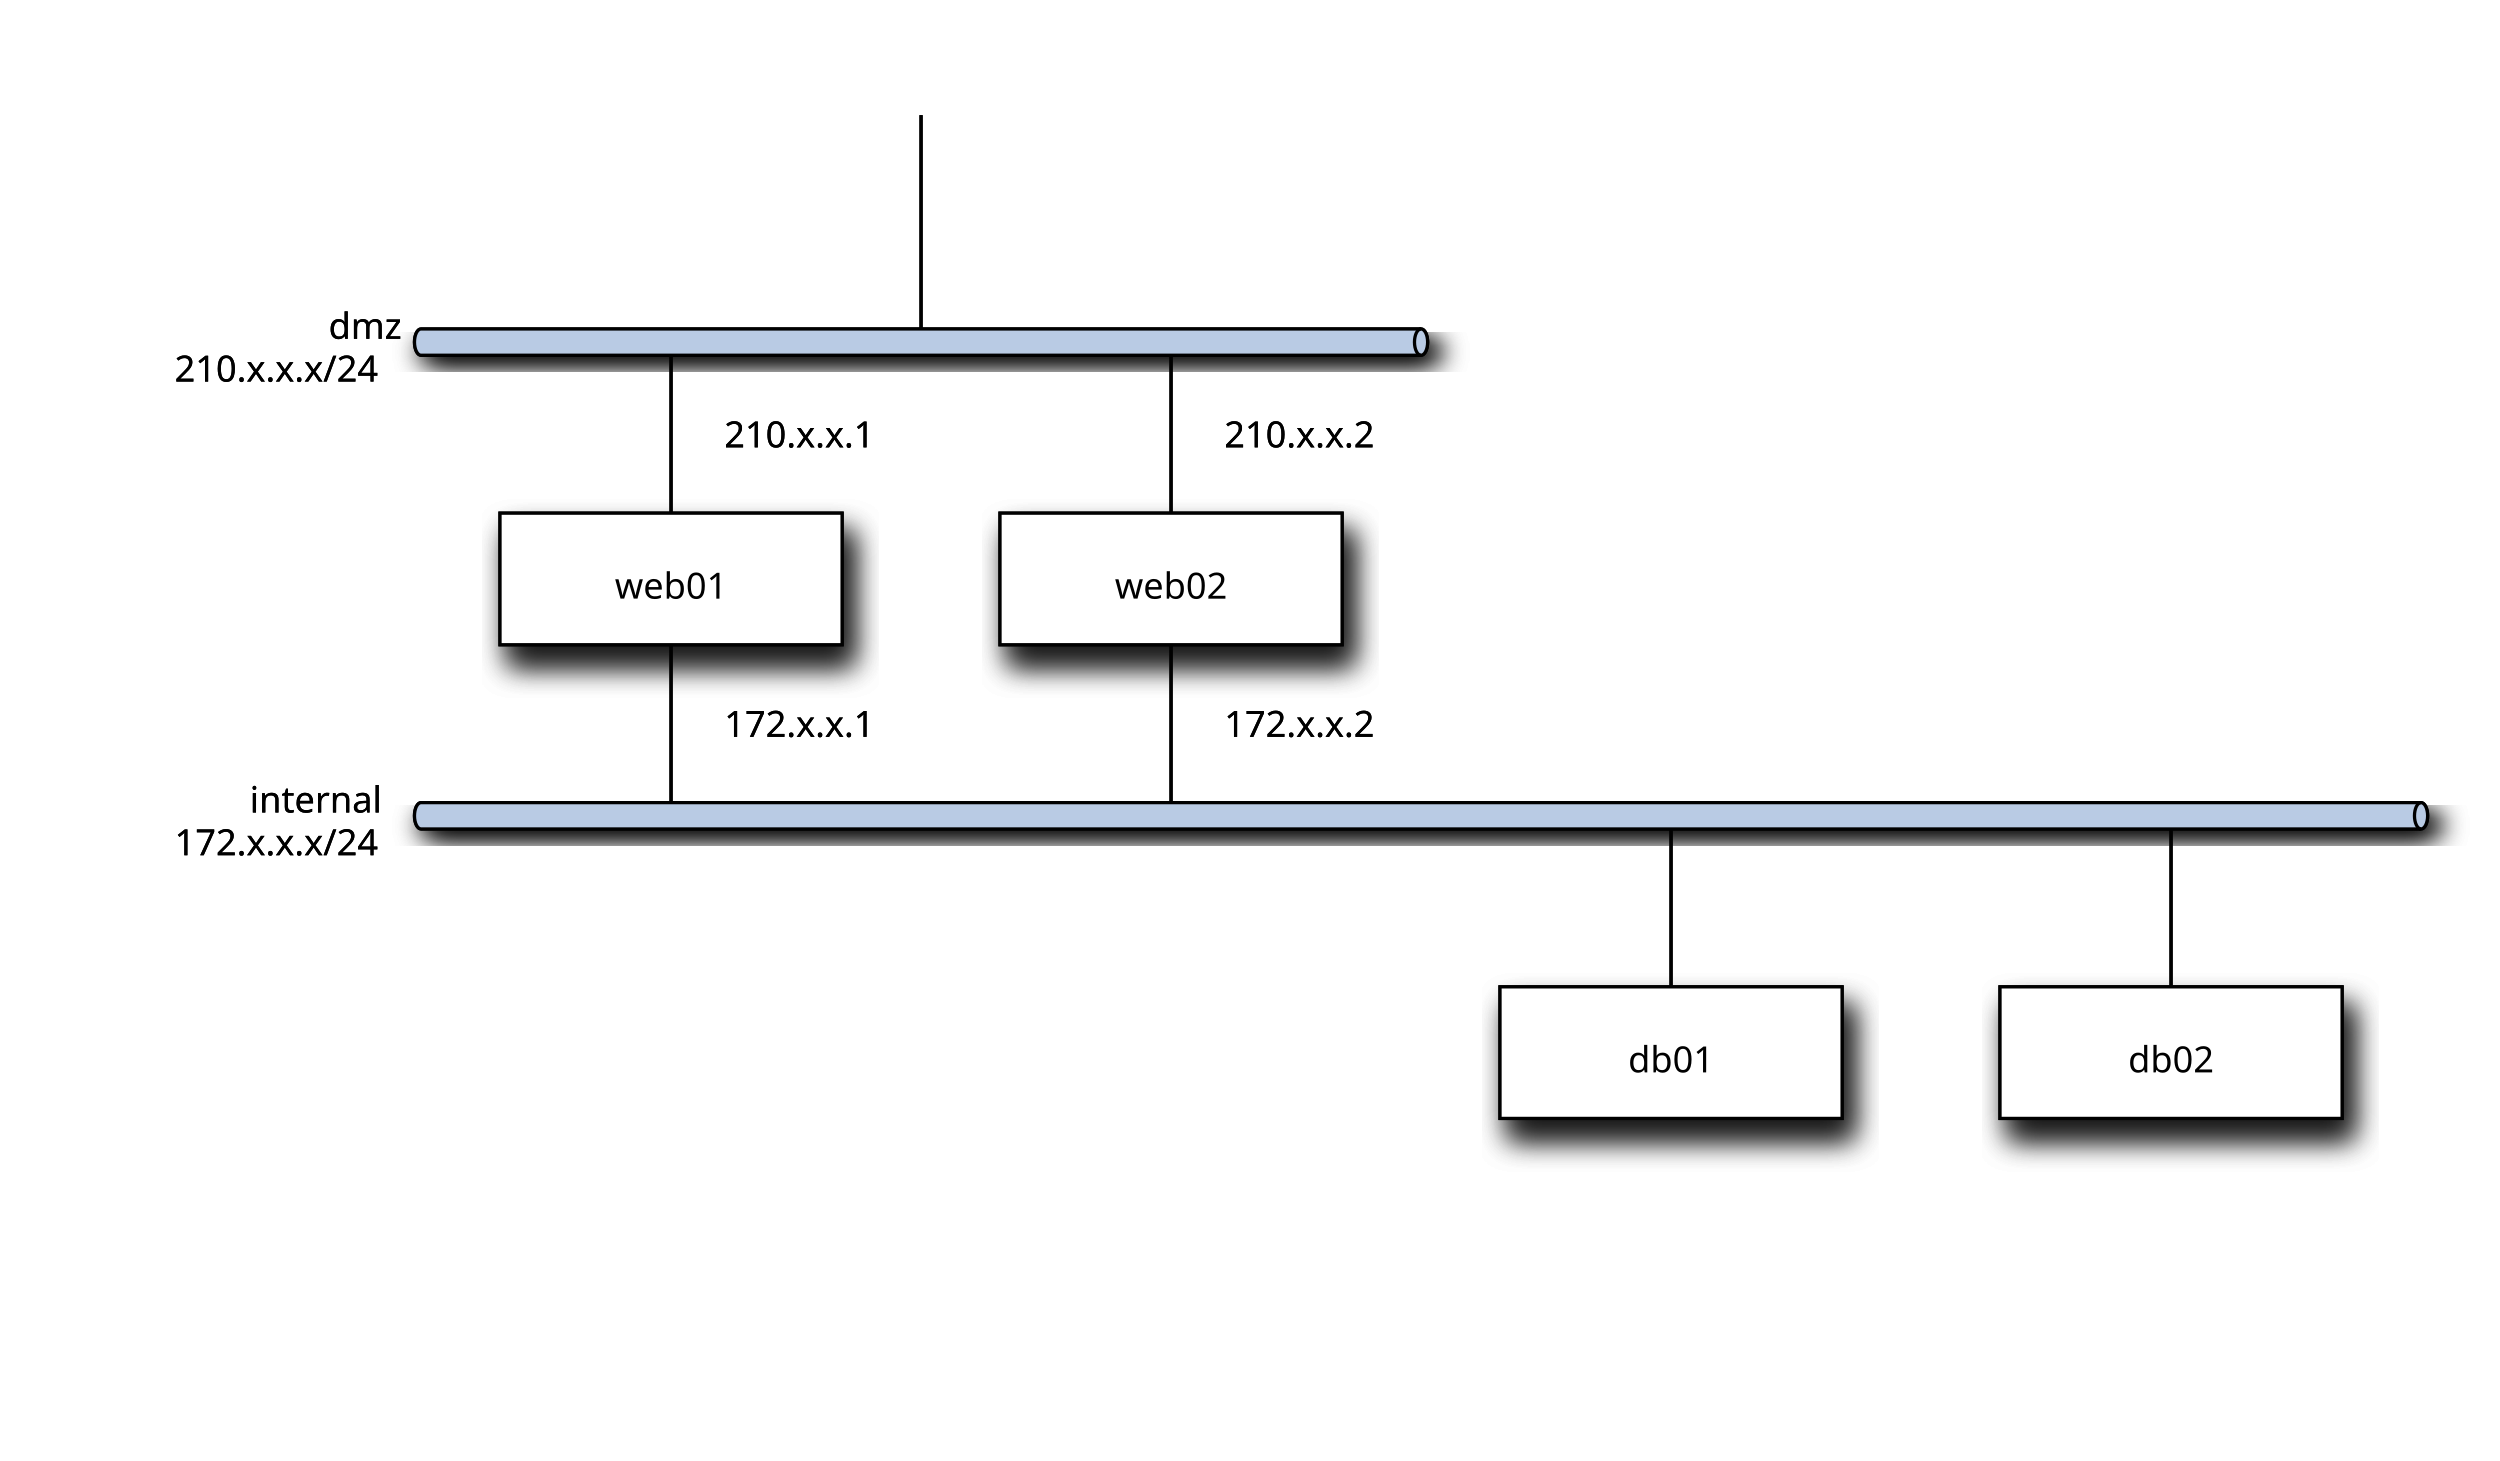
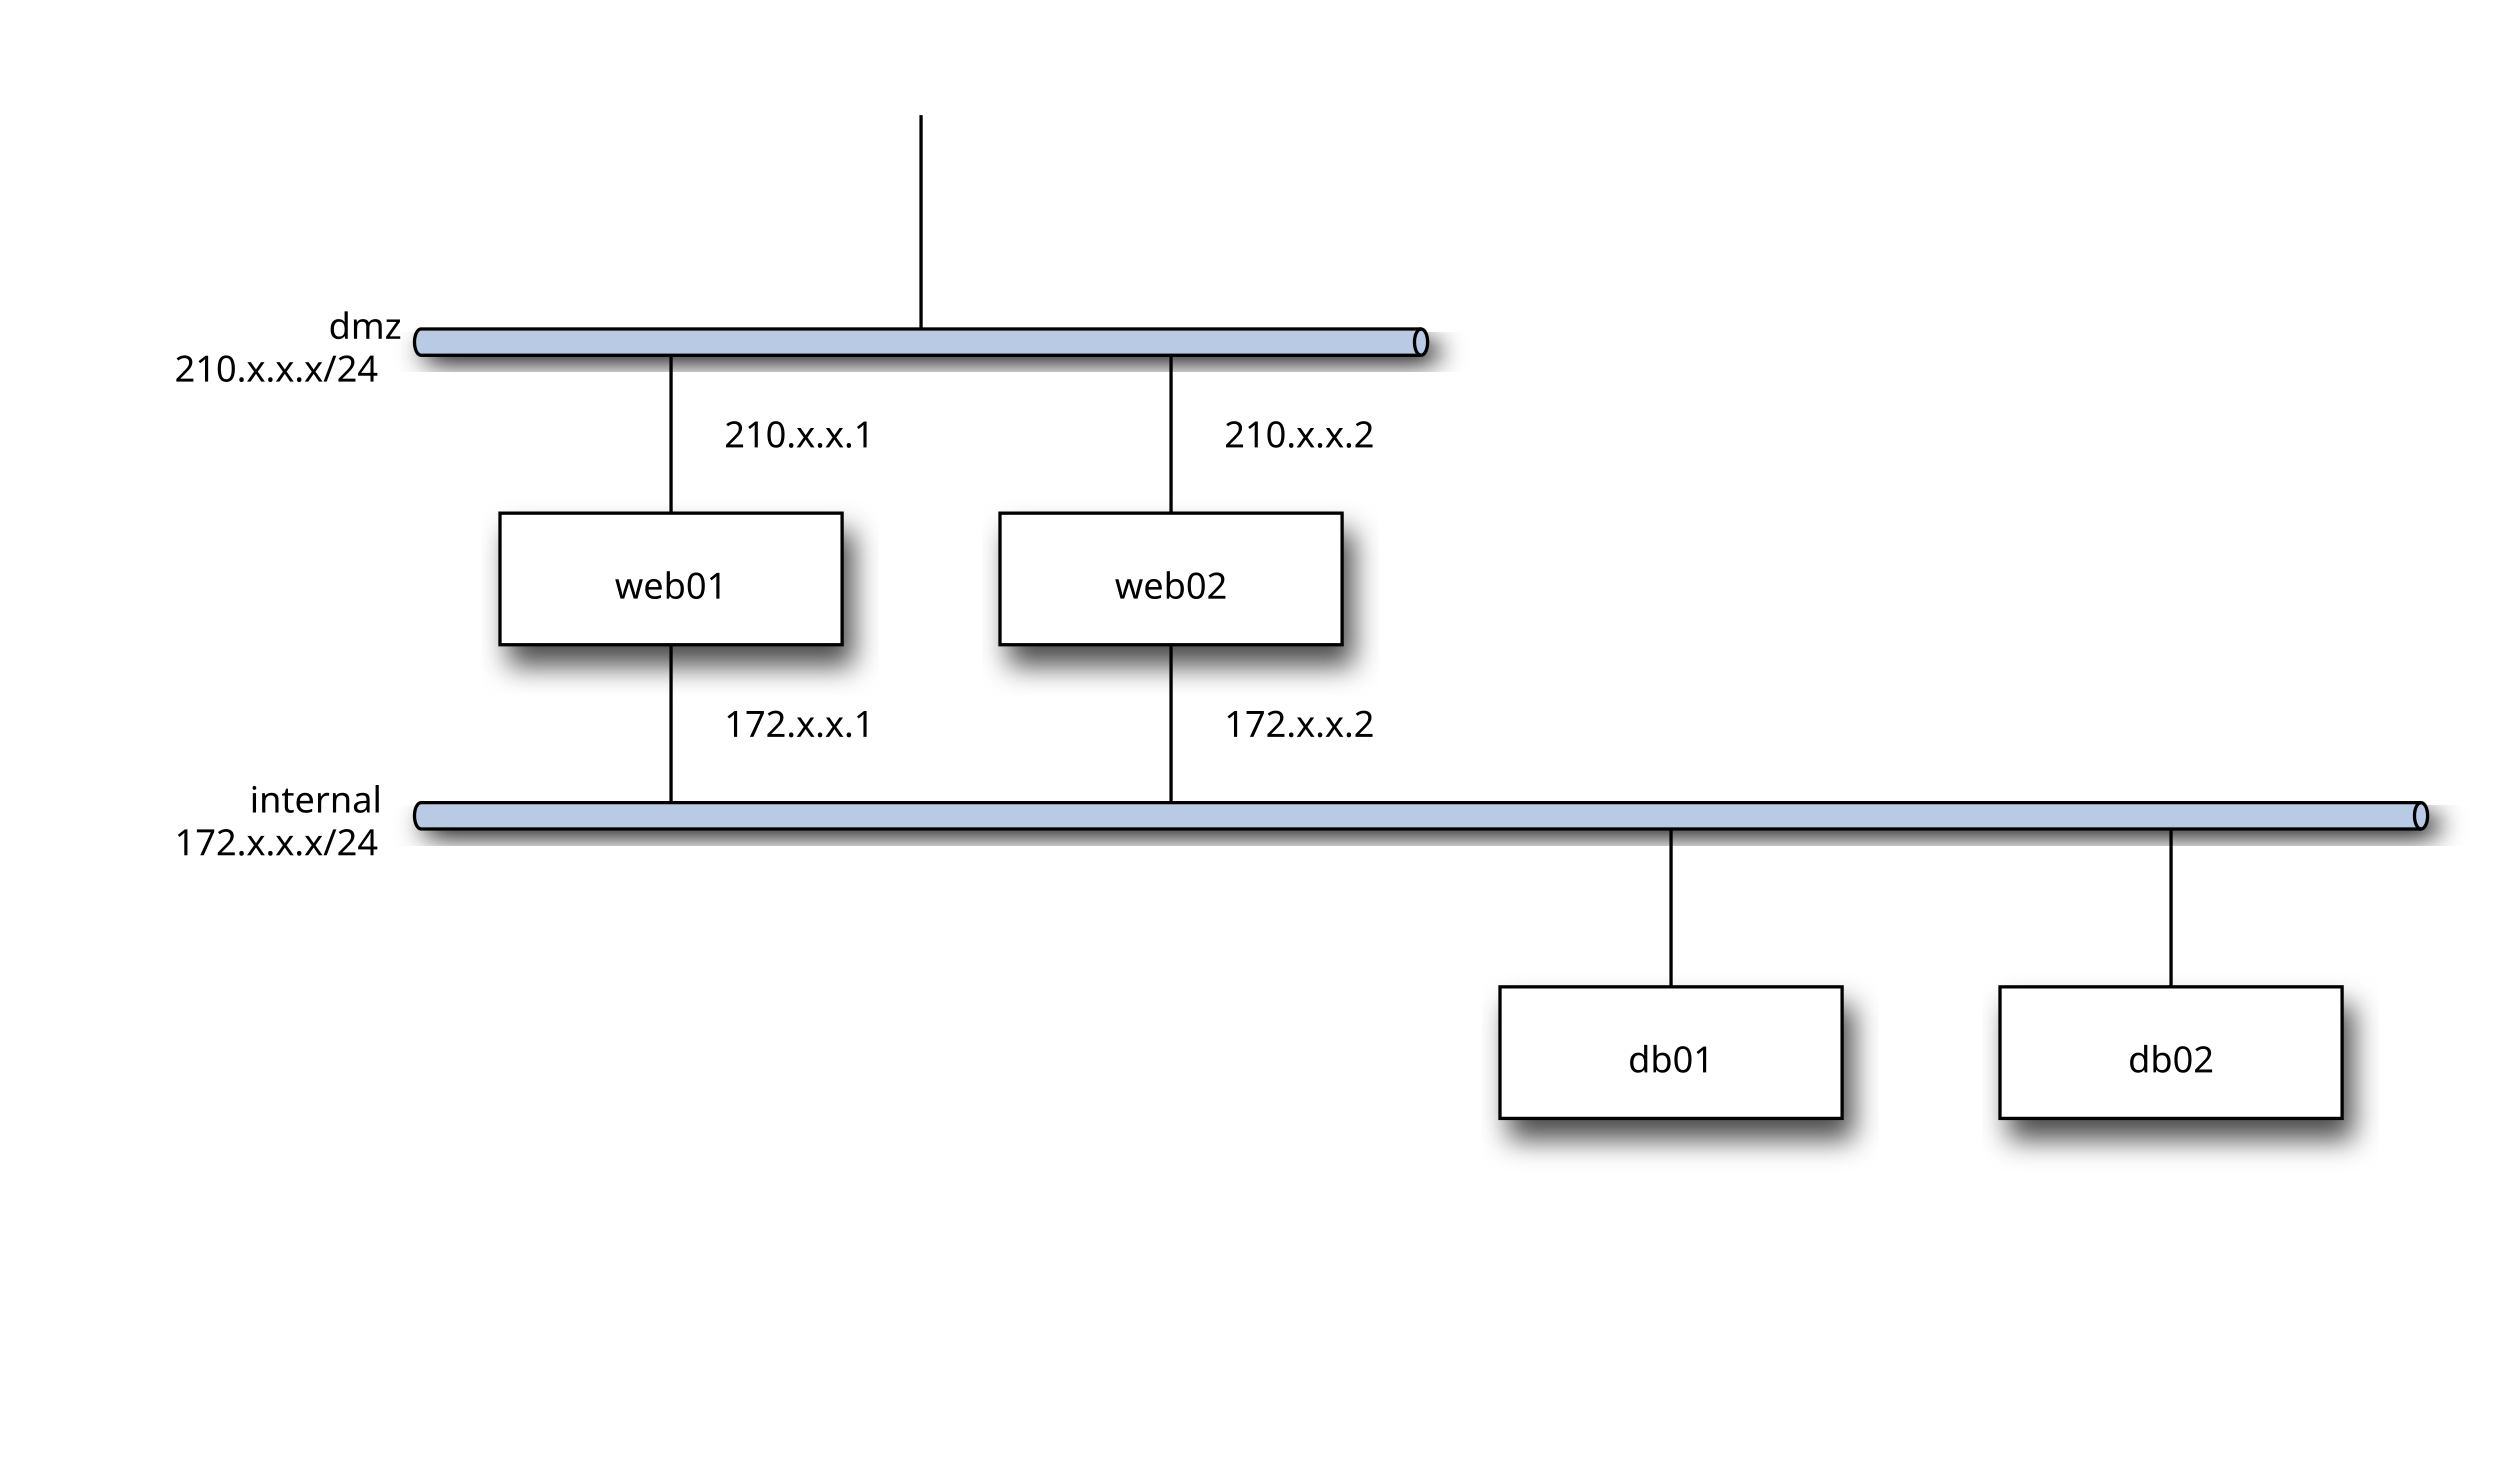
<svg xmlns="http://www.w3.org/2000/svg" viewBox="0 0 760 444" width="760px" height="444px">
  <defs id="defs_block">
    <filter height="1.504" id="filter_blur" width="1.157" x="-0.079" y="-0.252">
      <feGaussianBlur id="feGaussianBlur3780" stdDeviation="4.2" />
    </filter>
  </defs>
  <rect fill="rgb(0,0,0)" height="40" stroke="rgb(0,0,0)" style="filter:url(#filter_blur);opacity:0.7;fill-opacity:1" width="104" x="155" y="162" />
  <rect fill="rgb(0,0,0)" height="40" stroke="rgb(0,0,0)" style="filter:url(#filter_blur);opacity:0.7;fill-opacity:1" width="104" x="307" y="162" />
  <rect fill="rgb(0,0,0)" height="40" stroke="rgb(0,0,0)" style="filter:url(#filter_blur);opacity:0.7;fill-opacity:1" width="104" x="459" y="306" />
  <rect fill="rgb(0,0,0)" height="40" stroke="rgb(0,0,0)" style="filter:url(#filter_blur);opacity:0.7;fill-opacity:1" width="104" x="611" y="306" />
  <path d="M 131 103 L 435 103 A2,4 0 0 1 435 111 L 131 111 A2,4 0 0 1 131 103" fill="rgb(0,0,0)" style="filter:url(#filter_blur)" />
  <path d="M 131 247 L 739 247 A2,4 0 0 1 739 255 L 131 255 A2,4 0 0 1 131 247" fill="rgb(0,0,0)" style="filter:url(#filter_blur)" />
  <path d="M 128 100 L 432 100 A2,4 0 0 1 432 108 L 128 108 A2,4 0 0 1 128 100" fill="rgb(185,203,228)" stroke="rgb(0,0,0)" />
  <path d="M 432 108 A2,4 0 0 1 432 100" fill="none" stroke="rgb(0,0,0)" />
  <path d="M 128 100 L 432 100" fill="none" stroke="none" />
  <path d="M 280 35 L 280 100" fill="none" stroke="rgb(0,0,0)" />
  <path d="M 128 244 L 736 244 A2,4 0 0 1 736 252 L 128 252 A2,4 0 0 1 128 244" fill="rgb(185,203,228)" stroke="rgb(0,0,0)" />
  <path d="M 736 252 A2,4 0 0 1 736 244" fill="none" stroke="rgb(0,0,0)" />
  <path d="M 128 244 L 736 244" fill="none" stroke="none" />
  <text fill="rgb(0,0,0)" font-family="sans-serif" font-size="11" font-style="normal" font-weight="normal" text-anchor="middle" textLength="18" x="111.0" y="103">dmz</text>
  <text fill="rgb(0,0,0)" font-family="sans-serif" font-size="11" font-style="normal" font-weight="normal" text-anchor="middle" textLength="72" x="84.0" y="116">210.x.x.x/24</text>
  <text fill="rgb(0,0,0)" font-family="sans-serif" font-size="11" font-style="normal" font-weight="normal" text-anchor="middle" textLength="48" x="96.0" y="247">internal</text>
  <text fill="rgb(0,0,0)" font-family="sans-serif" font-size="11" font-style="normal" font-weight="normal" text-anchor="middle" textLength="72" x="84.0" y="260">172.x.x.x/24</text>
  <path d="M 204 108 L 204 156" fill="none" stroke="rgb(0,0,0)" />
  <text fill="rgb(0,0,0)" font-family="sans-serif" font-size="11" font-style="normal" font-weight="normal" text-anchor="middle" textLength="54" x="243.0" y="136">210.x.x.1</text>
  <path d="M 204 196 L 204 244" fill="none" stroke="rgb(0,0,0)" />
  <text fill="rgb(0,0,0)" font-family="sans-serif" font-size="11" font-style="normal" font-weight="normal" text-anchor="middle" textLength="54" x="243.0" y="224">172.x.x.1</text>
  <rect fill="rgb(255,255,255)" height="40" stroke="rgb(0,0,0)" width="104" x="152" y="156" />
  <text fill="rgb(0,0,0)" font-family="sans-serif" font-size="11" font-style="normal" font-weight="normal" text-anchor="middle" textLength="30" x="204.0" y="182">web01</text>
  <path d="M 356 108 L 356 156" fill="none" stroke="rgb(0,0,0)" />
  <text fill="rgb(0,0,0)" font-family="sans-serif" font-size="11" font-style="normal" font-weight="normal" text-anchor="middle" textLength="54" x="395.0" y="136">210.x.x.2</text>
  <path d="M 356 196 L 356 244" fill="none" stroke="rgb(0,0,0)" />
  <text fill="rgb(0,0,0)" font-family="sans-serif" font-size="11" font-style="normal" font-weight="normal" text-anchor="middle" textLength="54" x="395.0" y="224">172.x.x.2</text>
  <rect fill="rgb(255,255,255)" height="40" stroke="rgb(0,0,0)" width="104" x="304" y="156" />
  <text fill="rgb(0,0,0)" font-family="sans-serif" font-size="11" font-style="normal" font-weight="normal" text-anchor="middle" textLength="30" x="356.0" y="182">web02</text>
  <path d="M 508 252 L 508 300" fill="none" stroke="rgb(0,0,0)" />
  <rect fill="rgb(255,255,255)" height="40" stroke="rgb(0,0,0)" width="104" x="456" y="300" />
  <text fill="rgb(0,0,0)" font-family="sans-serif" font-size="11" font-style="normal" font-weight="normal" text-anchor="middle" textLength="24" x="508.0" y="326">db01</text>
  <path d="M 660 252 L 660 300" fill="none" stroke="rgb(0,0,0)" />
  <rect fill="rgb(255,255,255)" height="40" stroke="rgb(0,0,0)" width="104" x="608" y="300" />
  <text fill="rgb(0,0,0)" font-family="sans-serif" font-size="11" font-style="normal" font-weight="normal" text-anchor="middle" textLength="24" x="660.0" y="326">db02</text>
-   <rect fill="rgb(0,0,0)" height="40" stroke="rgb(0,0,0)" style="filter:url(#filter_blur);opacity:0.7;fill-opacity:1" width="104" x="155" y="162" />
-   <rect fill="rgb(0,0,0)" height="40" stroke="rgb(0,0,0)" style="filter:url(#filter_blur);opacity:0.7;fill-opacity:1" width="104" x="307" y="162" />
-   <rect fill="rgb(0,0,0)" height="40" stroke="rgb(0,0,0)" style="filter:url(#filter_blur);opacity:0.7;fill-opacity:1" width="104" x="459" y="306" />
-   <rect fill="rgb(0,0,0)" height="40" stroke="rgb(0,0,0)" style="filter:url(#filter_blur);opacity:0.7;fill-opacity:1" width="104" x="611" y="306" />
-   <path d="M 131 103 L 435 103 A2,4 0 0 1 435 111 L 131 111 A2,4 0 0 1 131 103" fill="rgb(0,0,0)" style="filter:url(#filter_blur)" />
-   <path d="M 131 247 L 739 247 A2,4 0 0 1 739 255 L 131 255 A2,4 0 0 1 131 247" fill="rgb(0,0,0)" style="filter:url(#filter_blur)" />
-   <path d="M 128 100 L 432 100 A2,4 0 0 1 432 108 L 128 108 A2,4 0 0 1 128 100" fill="rgb(185,203,228)" stroke="rgb(0,0,0)" />
-   <path d="M 432 108 A2,4 0 0 1 432 100" fill="none" stroke="rgb(0,0,0)" />
-   <path d="M 128 100 L 432 100" fill="none" stroke="none" />
-   <path d="M 280 35 L 280 100" fill="none" stroke="rgb(0,0,0)" />
-   <path d="M 128 244 L 736 244 A2,4 0 0 1 736 252 L 128 252 A2,4 0 0 1 128 244" fill="rgb(185,203,228)" stroke="rgb(0,0,0)" />
-   <path d="M 736 252 A2,4 0 0 1 736 244" fill="none" stroke="rgb(0,0,0)" />
-   <path d="M 128 244 L 736 244" fill="none" stroke="none" />
-   <text fill="rgb(0,0,0)" font-family="sans-serif" font-size="11" font-style="normal" font-weight="normal" text-anchor="middle" textLength="18" x="111.0" y="103">dmz</text>
-   <text fill="rgb(0,0,0)" font-family="sans-serif" font-size="11" font-style="normal" font-weight="normal" text-anchor="middle" textLength="72" x="84.0" y="116">210.x.x.x/24</text>
-   <text fill="rgb(0,0,0)" font-family="sans-serif" font-size="11" font-style="normal" font-weight="normal" text-anchor="middle" textLength="48" x="96.0" y="247">internal</text>
-   <text fill="rgb(0,0,0)" font-family="sans-serif" font-size="11" font-style="normal" font-weight="normal" text-anchor="middle" textLength="72" x="84.0" y="260">172.x.x.x/24</text>
-   <path d="M 204 108 L 204 156" fill="none" stroke="rgb(0,0,0)" />
-   <text fill="rgb(0,0,0)" font-family="sans-serif" font-size="11" font-style="normal" font-weight="normal" text-anchor="middle" textLength="54" x="243.0" y="136">210.x.x.1</text>
-   <path d="M 204 196 L 204 244" fill="none" stroke="rgb(0,0,0)" />
-   <text fill="rgb(0,0,0)" font-family="sans-serif" font-size="11" font-style="normal" font-weight="normal" text-anchor="middle" textLength="54" x="243.0" y="224">172.x.x.1</text>
-   <rect fill="rgb(255,255,255)" height="40" stroke="rgb(0,0,0)" width="104" x="152" y="156" />
-   <text fill="rgb(0,0,0)" font-family="sans-serif" font-size="11" font-style="normal" font-weight="normal" text-anchor="middle" textLength="30" x="204.0" y="182">web01</text>
-   <path d="M 356 108 L 356 156" fill="none" stroke="rgb(0,0,0)" />
-   <text fill="rgb(0,0,0)" font-family="sans-serif" font-size="11" font-style="normal" font-weight="normal" text-anchor="middle" textLength="54" x="395.0" y="136">210.x.x.2</text>
-   <path d="M 356 196 L 356 244" fill="none" stroke="rgb(0,0,0)" />
-   <text fill="rgb(0,0,0)" font-family="sans-serif" font-size="11" font-style="normal" font-weight="normal" text-anchor="middle" textLength="54" x="395.0" y="224">172.x.x.2</text>
-   <rect fill="rgb(255,255,255)" height="40" stroke="rgb(0,0,0)" width="104" x="304" y="156" />
-   <text fill="rgb(0,0,0)" font-family="sans-serif" font-size="11" font-style="normal" font-weight="normal" text-anchor="middle" textLength="30" x="356.0" y="182">web02</text>
-   <path d="M 508 252 L 508 300" fill="none" stroke="rgb(0,0,0)" />
-   <rect fill="rgb(255,255,255)" height="40" stroke="rgb(0,0,0)" width="104" x="456" y="300" />
-   <text fill="rgb(0,0,0)" font-family="sans-serif" font-size="11" font-style="normal" font-weight="normal" text-anchor="middle" textLength="24" x="508.0" y="326">db01</text>
-   <path d="M 660 252 L 660 300" fill="none" stroke="rgb(0,0,0)" />
-   <rect fill="rgb(255,255,255)" height="40" stroke="rgb(0,0,0)" width="104" x="608" y="300" />
-   <text fill="rgb(0,0,0)" font-family="sans-serif" font-size="11" font-style="normal" font-weight="normal" text-anchor="middle" textLength="24" x="660.0" y="326">db02</text>
</svg>
